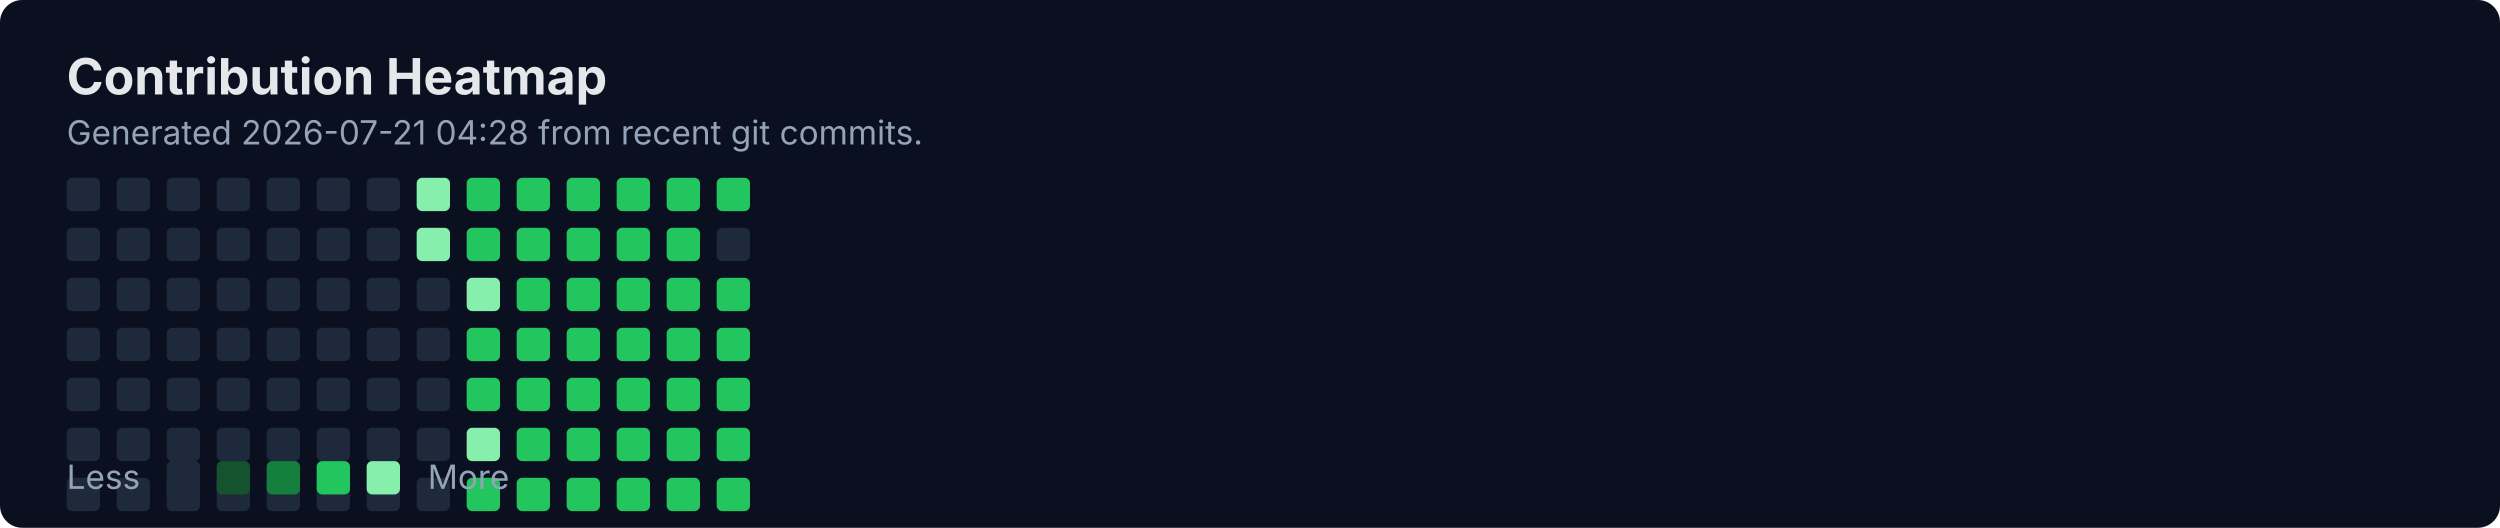
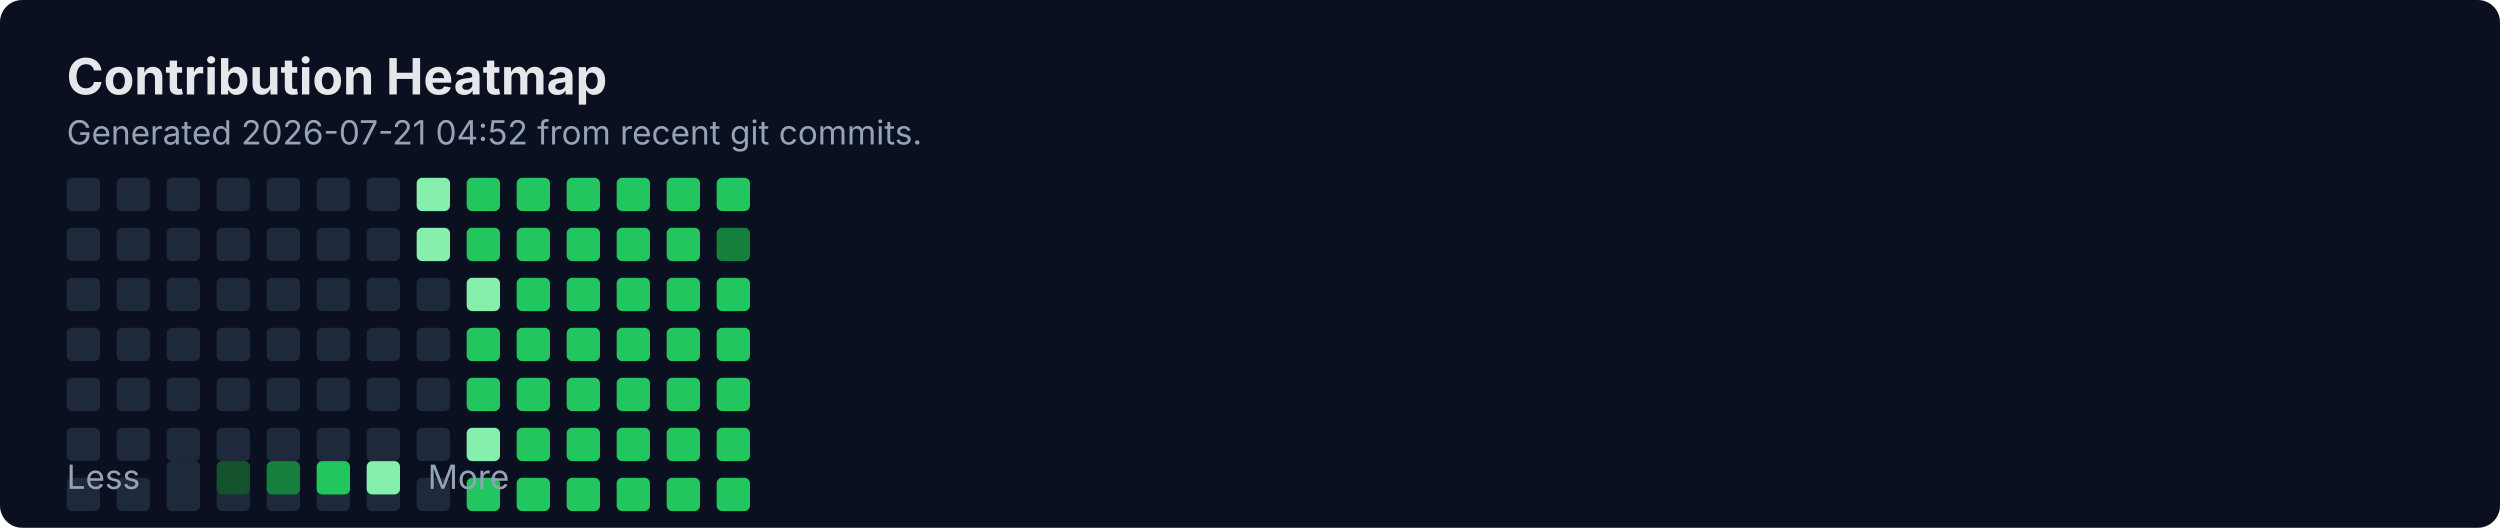
<svg xmlns="http://www.w3.org/2000/svg" width="900" height="190" viewBox="0 0 900 190" fill="none" role="img" aria-labelledby="title">
  <rect width="900" height="190" rx="8" fill="#0B1020" />
  <text x="24" y="34" fill="#E5E7EB" font-family="Inter, Segoe UI, Arial" font-size="18" font-weight="700">Contribution Heatmap</text>
-   <text x="24" y="52" fill="#94A3B8" font-family="Inter, Segoe UI, Arial" font-size="12">Generated 2026-07-21 04:28 from recent git commits.</text>
+   <text x="24" y="52" fill="#94A3B8" font-family="Inter, Segoe UI, Arial" font-size="12">Generated 2026-07-21 04:52 from recent git commits.</text>
  <rect x="24" y="100" width="12" height="12" rx="2" fill="#1E293B" />
  <rect x="24" y="118" width="12" height="12" rx="2" fill="#1E293B" />
  <rect x="24" y="136" width="12" height="12" rx="2" fill="#1E293B" />
  <rect x="24" y="154" width="12" height="12" rx="2" fill="#1E293B" />
  <rect x="24" y="172" width="12" height="12" rx="2" fill="#1E293B" />
  <rect x="24" y="64" width="12" height="12" rx="2" fill="#1E293B" />
  <rect x="24" y="82" width="12" height="12" rx="2" fill="#1E293B" />
  <rect x="42" y="100" width="12" height="12" rx="2" fill="#1E293B" />
  <rect x="42" y="118" width="12" height="12" rx="2" fill="#1E293B" />
  <rect x="42" y="136" width="12" height="12" rx="2" fill="#1E293B" />
  <rect x="42" y="154" width="12" height="12" rx="2" fill="#1E293B" />
  <rect x="42" y="172" width="12" height="12" rx="2" fill="#1E293B" />
  <rect x="42" y="64" width="12" height="12" rx="2" fill="#1E293B" />
  <rect x="42" y="82" width="12" height="12" rx="2" fill="#1E293B" />
  <rect x="60" y="100" width="12" height="12" rx="2" fill="#1E293B" />
  <rect x="60" y="118" width="12" height="12" rx="2" fill="#1E293B" />
  <rect x="60" y="136" width="12" height="12" rx="2" fill="#1E293B" />
  <rect x="60" y="154" width="12" height="12" rx="2" fill="#1E293B" />
  <rect x="60" y="172" width="12" height="12" rx="2" fill="#1E293B" />
  <rect x="60" y="64" width="12" height="12" rx="2" fill="#1E293B" />
  <rect x="60" y="82" width="12" height="12" rx="2" fill="#1E293B" />
  <rect x="78" y="100" width="12" height="12" rx="2" fill="#1E293B" />
  <rect x="78" y="118" width="12" height="12" rx="2" fill="#1E293B" />
  <rect x="78" y="136" width="12" height="12" rx="2" fill="#1E293B" />
  <rect x="78" y="154" width="12" height="12" rx="2" fill="#1E293B" />
  <rect x="78" y="172" width="12" height="12" rx="2" fill="#1E293B" />
  <rect x="78" y="64" width="12" height="12" rx="2" fill="#1E293B" />
  <rect x="78" y="82" width="12" height="12" rx="2" fill="#1E293B" />
  <rect x="96" y="100" width="12" height="12" rx="2" fill="#1E293B" />
  <rect x="96" y="118" width="12" height="12" rx="2" fill="#1E293B" />
  <rect x="96" y="136" width="12" height="12" rx="2" fill="#1E293B" />
  <rect x="96" y="154" width="12" height="12" rx="2" fill="#1E293B" />
  <rect x="96" y="172" width="12" height="12" rx="2" fill="#1E293B" />
  <rect x="96" y="64" width="12" height="12" rx="2" fill="#1E293B" />
  <rect x="96" y="82" width="12" height="12" rx="2" fill="#1E293B" />
  <rect x="114" y="100" width="12" height="12" rx="2" fill="#1E293B" />
  <rect x="114" y="118" width="12" height="12" rx="2" fill="#1E293B" />
  <rect x="114" y="136" width="12" height="12" rx="2" fill="#1E293B" />
  <rect x="114" y="154" width="12" height="12" rx="2" fill="#1E293B" />
  <rect x="114" y="172" width="12" height="12" rx="2" fill="#1E293B" />
  <rect x="114" y="64" width="12" height="12" rx="2" fill="#1E293B" />
  <rect x="114" y="82" width="12" height="12" rx="2" fill="#1E293B" />
  <rect x="132" y="100" width="12" height="12" rx="2" fill="#1E293B" />
  <rect x="132" y="118" width="12" height="12" rx="2" fill="#1E293B" />
  <rect x="132" y="136" width="12" height="12" rx="2" fill="#1E293B" />
  <rect x="132" y="154" width="12" height="12" rx="2" fill="#1E293B" />
  <rect x="132" y="172" width="12" height="12" rx="2" fill="#1E293B" />
  <rect x="132" y="64" width="12" height="12" rx="2" fill="#1E293B" />
  <rect x="132" y="82" width="12" height="12" rx="2" fill="#1E293B" />
  <rect x="150" y="100" width="12" height="12" rx="2" fill="#1E293B" />
  <rect x="150" y="118" width="12" height="12" rx="2" fill="#1E293B" />
  <rect x="150" y="136" width="12" height="12" rx="2" fill="#1E293B" />
  <rect x="150" y="154" width="12" height="12" rx="2" fill="#1E293B" />
  <rect x="150" y="172" width="12" height="12" rx="2" fill="#1E293B" />
  <rect x="150" y="64" width="12" height="12" rx="2" fill="#86EFAC" />
  <rect x="150" y="82" width="12" height="12" rx="2" fill="#86EFAC" />
  <rect x="168" y="100" width="12" height="12" rx="2" fill="#86EFAC" />
  <rect x="168" y="118" width="12" height="12" rx="2" fill="#22C55E" />
  <rect x="168" y="136" width="12" height="12" rx="2" fill="#22C55E" />
  <rect x="168" y="154" width="12" height="12" rx="2" fill="#86EFAC" />
  <rect x="168" y="172" width="12" height="12" rx="2" fill="#22C55E" />
  <rect x="168" y="64" width="12" height="12" rx="2" fill="#22C55E" />
  <rect x="168" y="82" width="12" height="12" rx="2" fill="#22C55E" />
  <rect x="186" y="100" width="12" height="12" rx="2" fill="#22C55E" />
  <rect x="186" y="118" width="12" height="12" rx="2" fill="#22C55E" />
  <rect x="186" y="136" width="12" height="12" rx="2" fill="#22C55E" />
  <rect x="186" y="154" width="12" height="12" rx="2" fill="#22C55E" />
  <rect x="186" y="172" width="12" height="12" rx="2" fill="#22C55E" />
  <rect x="186" y="64" width="12" height="12" rx="2" fill="#22C55E" />
  <rect x="186" y="82" width="12" height="12" rx="2" fill="#22C55E" />
  <rect x="204" y="100" width="12" height="12" rx="2" fill="#22C55E" />
  <rect x="204" y="118" width="12" height="12" rx="2" fill="#22C55E" />
  <rect x="204" y="136" width="12" height="12" rx="2" fill="#22C55E" />
  <rect x="204" y="154" width="12" height="12" rx="2" fill="#22C55E" />
  <rect x="204" y="172" width="12" height="12" rx="2" fill="#22C55E" />
  <rect x="204" y="64" width="12" height="12" rx="2" fill="#22C55E" />
  <rect x="204" y="82" width="12" height="12" rx="2" fill="#22C55E" />
  <rect x="222" y="100" width="12" height="12" rx="2" fill="#22C55E" />
  <rect x="222" y="118" width="12" height="12" rx="2" fill="#22C55E" />
  <rect x="222" y="136" width="12" height="12" rx="2" fill="#22C55E" />
  <rect x="222" y="154" width="12" height="12" rx="2" fill="#22C55E" />
  <rect x="222" y="172" width="12" height="12" rx="2" fill="#22C55E" />
  <rect x="222" y="64" width="12" height="12" rx="2" fill="#22C55E" />
  <rect x="222" y="82" width="12" height="12" rx="2" fill="#22C55E" />
  <rect x="240" y="100" width="12" height="12" rx="2" fill="#22C55E" />
  <rect x="240" y="118" width="12" height="12" rx="2" fill="#22C55E" />
  <rect x="240" y="136" width="12" height="12" rx="2" fill="#22C55E" />
  <rect x="240" y="154" width="12" height="12" rx="2" fill="#22C55E" />
  <rect x="240" y="172" width="12" height="12" rx="2" fill="#22C55E" />
  <rect x="240" y="64" width="12" height="12" rx="2" fill="#22C55E" />
  <rect x="240" y="82" width="12" height="12" rx="2" fill="#22C55E" />
  <rect x="258" y="100" width="12" height="12" rx="2" fill="#22C55E" />
  <rect x="258" y="118" width="12" height="12" rx="2" fill="#22C55E" />
  <rect x="258" y="136" width="12" height="12" rx="2" fill="#22C55E" />
  <rect x="258" y="154" width="12" height="12" rx="2" fill="#22C55E" />
  <rect x="258" y="172" width="12" height="12" rx="2" fill="#22C55E" />
  <rect x="258" y="64" width="12" height="12" rx="2" fill="#22C55E" />
-   <rect x="258" y="82" width="12" height="12" rx="2" fill="#1E293B" />
+   <rect x="258" y="82" width="12" height="12" rx="2" fill="#15803D" />
  <text x="24" y="176" fill="#94A3B8" font-family="Inter, Segoe UI, Arial" font-size="12">Less</text>
  <rect x="60" y="166" width="12" height="12" rx="2" fill="#1E293B" />
  <rect x="78" y="166" width="12" height="12" rx="2" fill="#14532D" />
  <rect x="96" y="166" width="12" height="12" rx="2" fill="#15803D" />
  <rect x="114" y="166" width="12" height="12" rx="2" fill="#22C55E" />
  <rect x="132" y="166" width="12" height="12" rx="2" fill="#86EFAC" />
  <text x="154" y="176" fill="#94A3B8" font-family="Inter, Segoe UI, Arial" font-size="12">More</text>
</svg>
